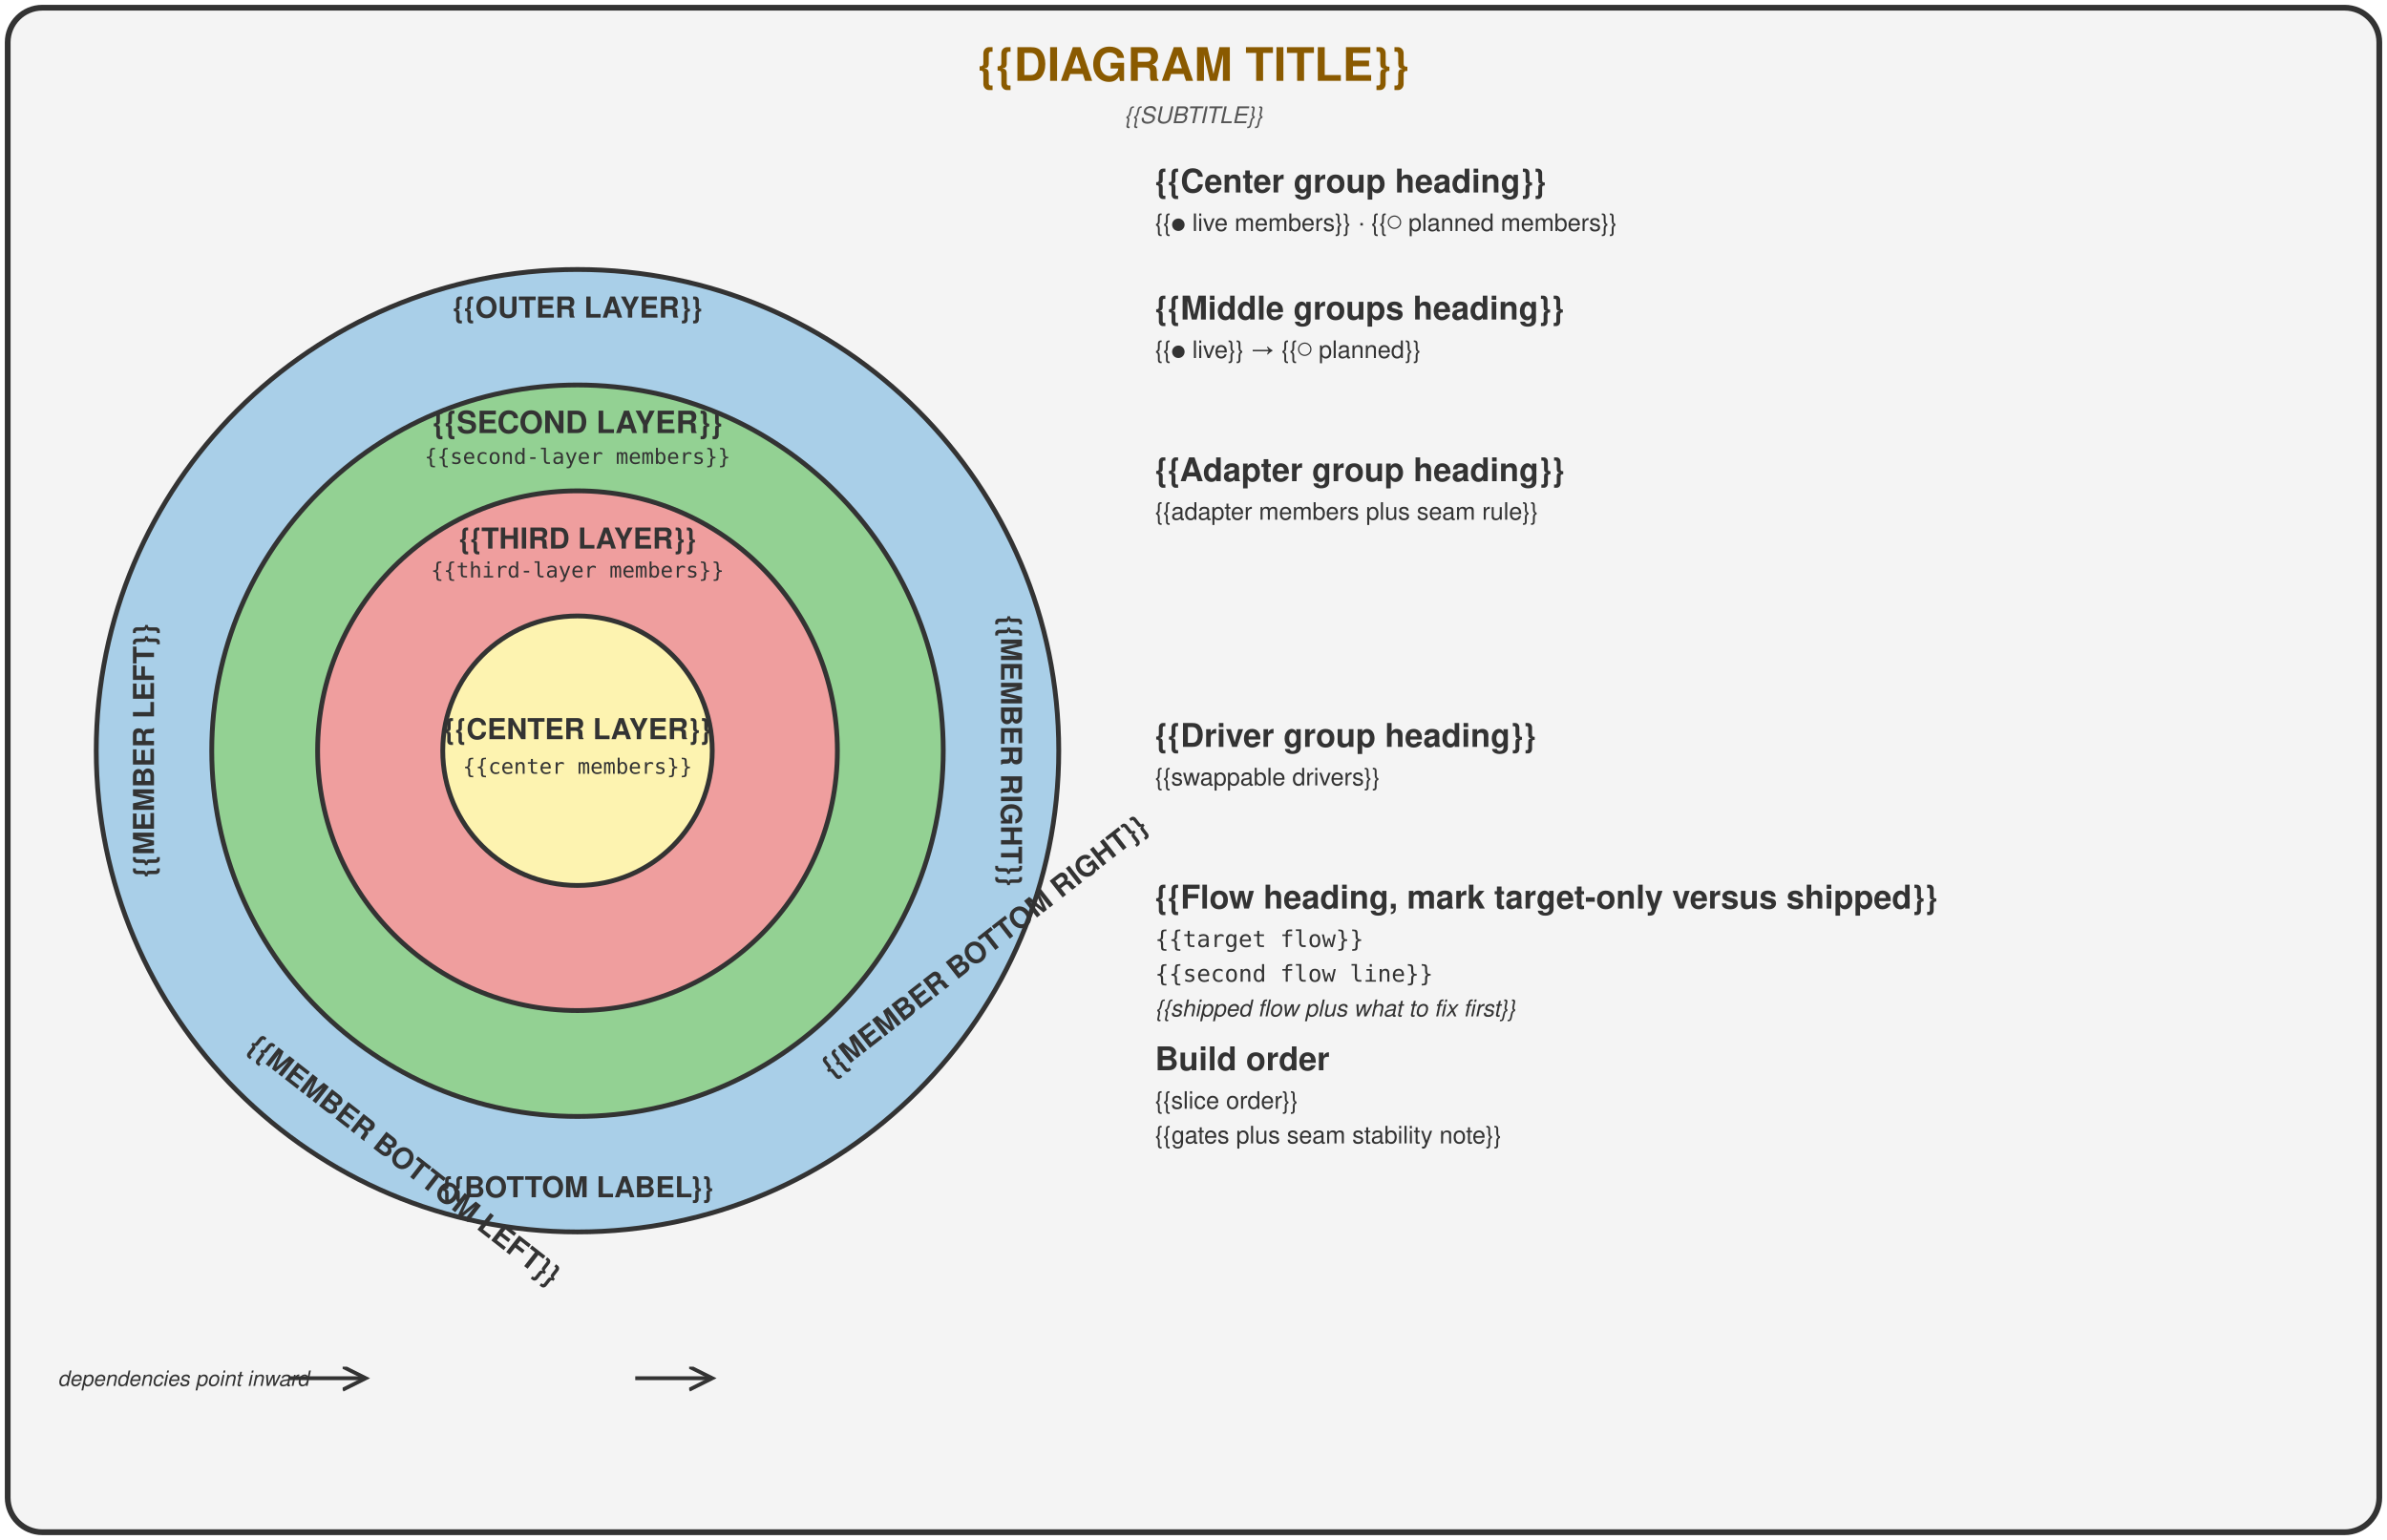
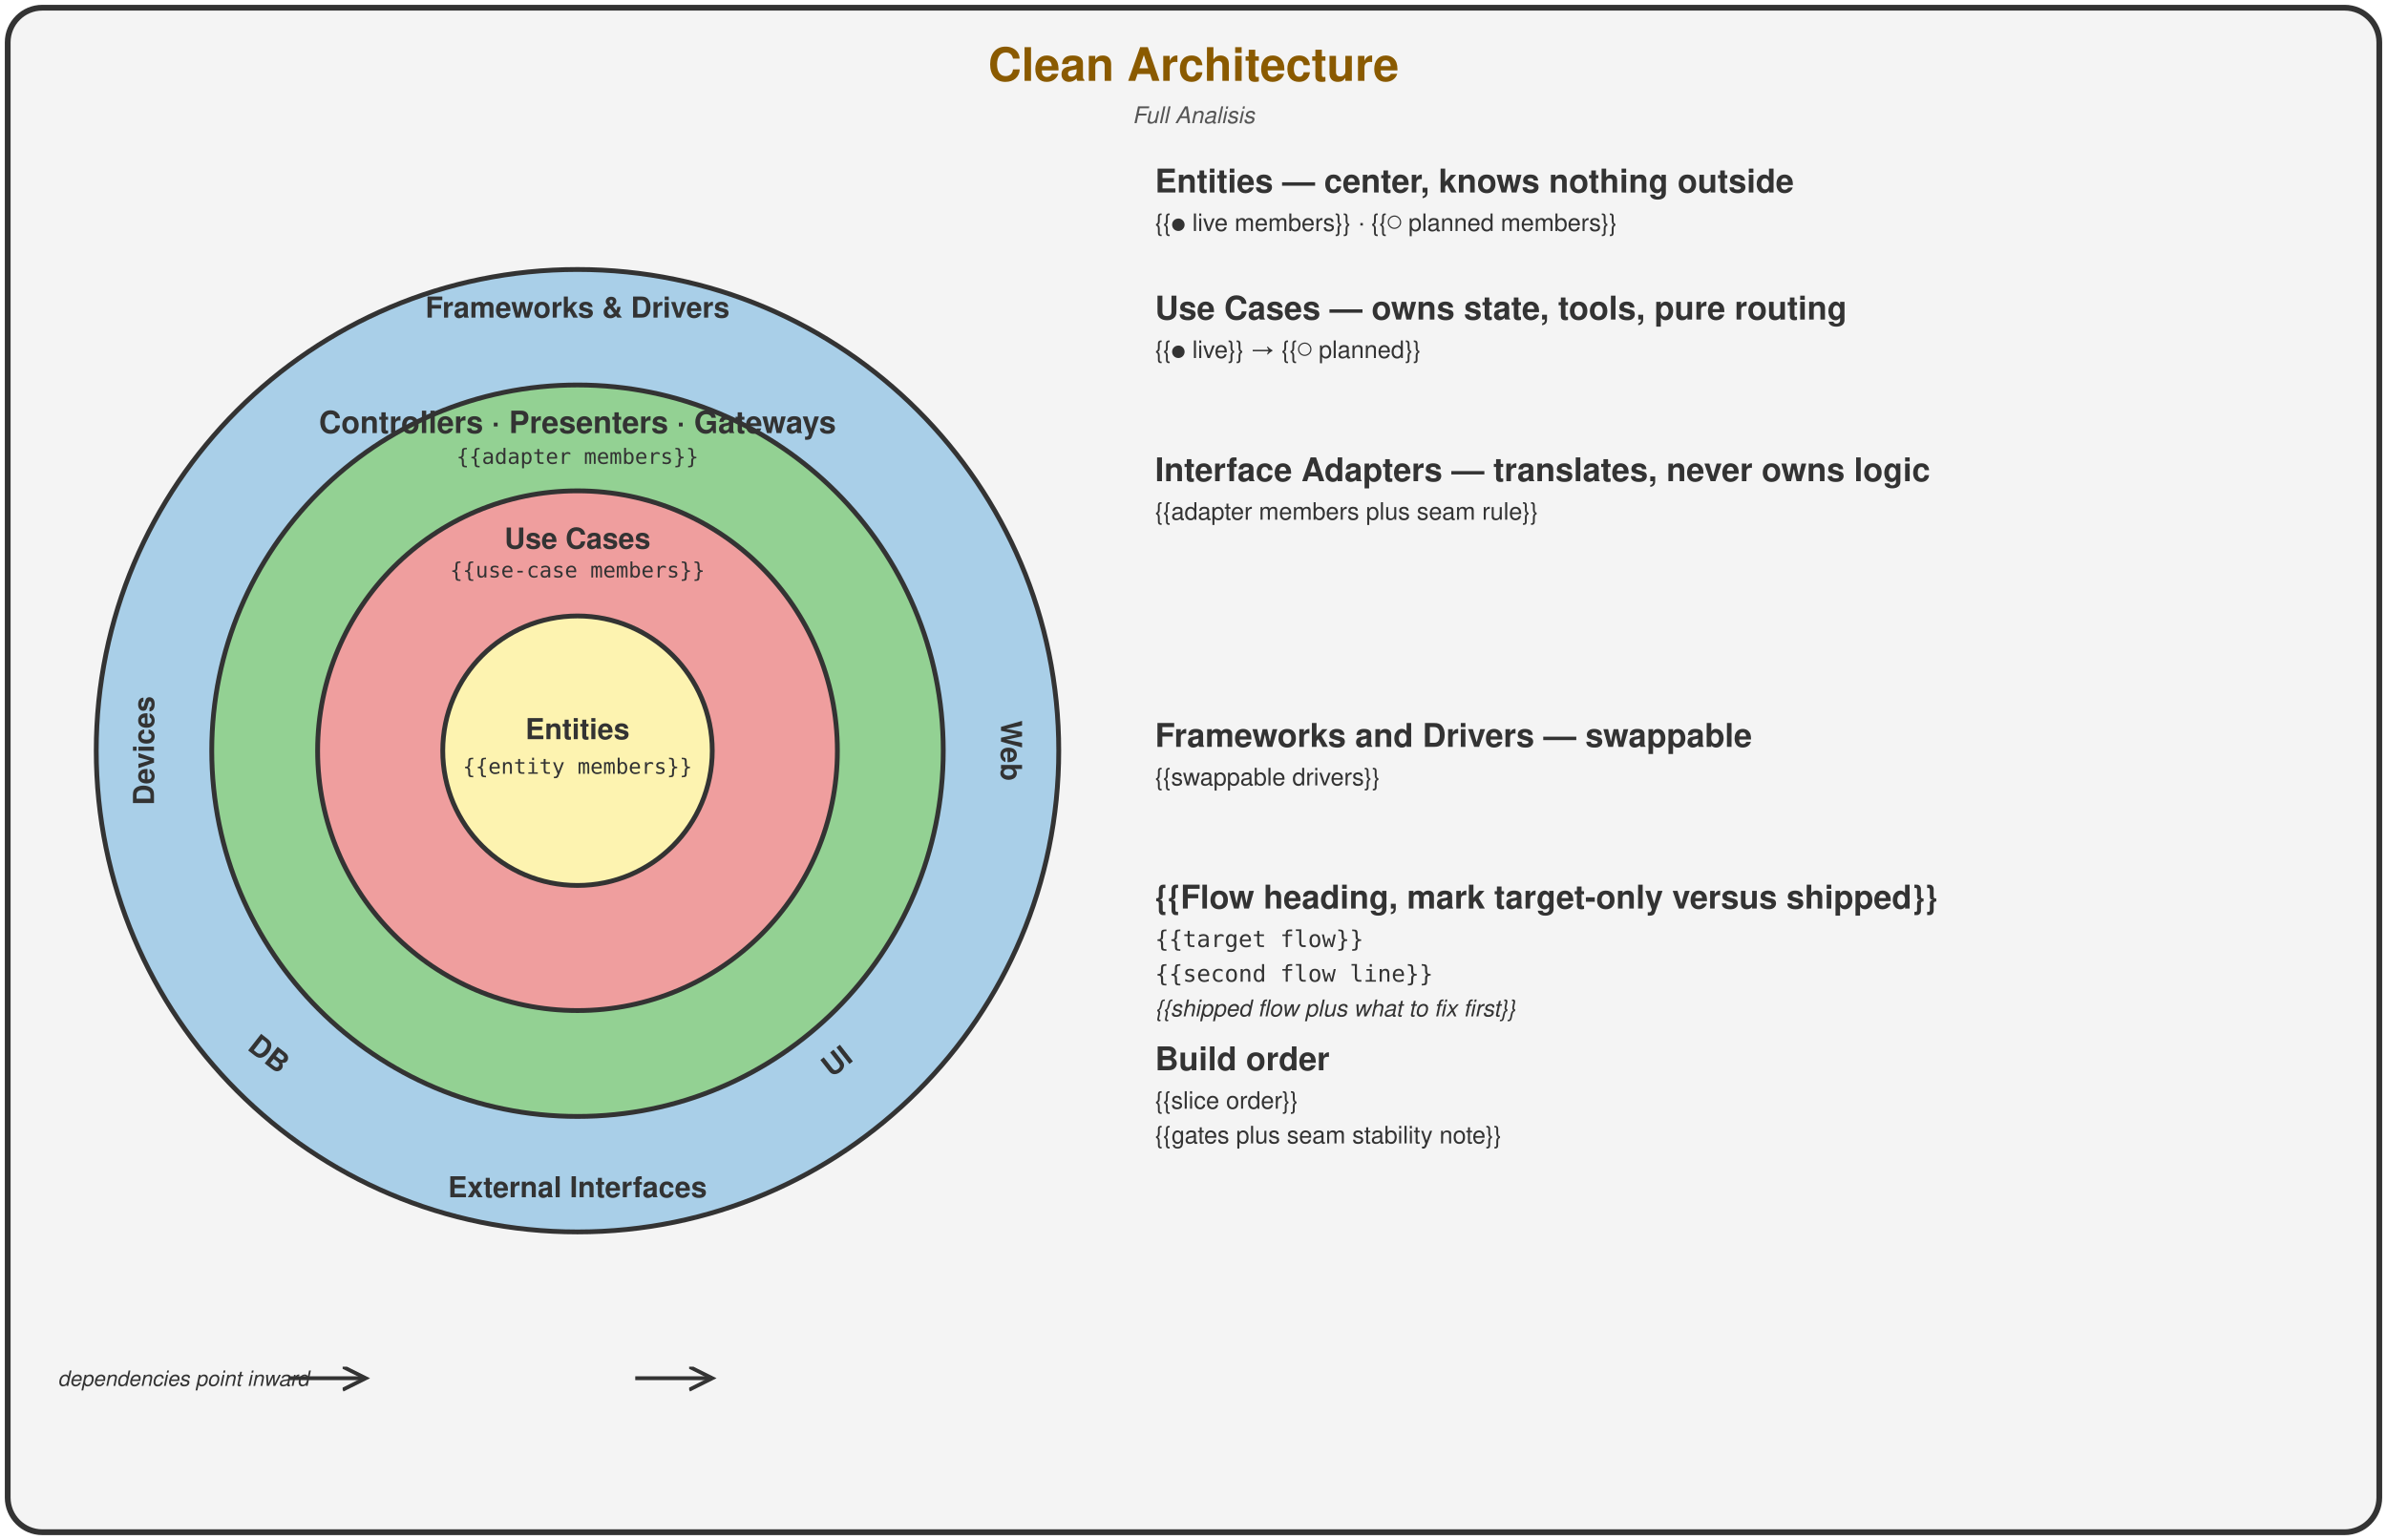
<svg xmlns="http://www.w3.org/2000/svg" viewBox="0 0 1240 800" font-family="Helvetica, Arial, sans-serif">
  <rect x="4" y="4" width="1232" height="792" rx="18" fill="#f4f4f4" stroke="#333" stroke-width="3" />
-   <text x="620" y="42" text-anchor="middle" font-size="24" font-weight="bold" fill="#8a5a00">{{DIAGRAM TITLE}}</text>
-   <text x="620" y="64" text-anchor="middle" font-size="12" font-style="italic" fill="#555">{{SUBTITLE}}</text>
+   <text x="620" y="42" text-anchor="middle" font-size="24" font-weight="bold" fill="#8a5a00">Clean Architecture</text>
+   <text x="620" y="64" text-anchor="middle" font-size="12" font-style="italic" fill="#555">Full Analisis</text>
  <circle cx="300" cy="390" r="250" fill="#a9cfe8" stroke="#333" stroke-width="2.5" />
  <circle cx="300" cy="390" r="190" fill="#93d193" stroke="#333" stroke-width="2.5" />
  <circle cx="300" cy="390" r="135" fill="#ef9e9e" stroke="#333" stroke-width="2.5" />
  <circle cx="300" cy="390" r="70" fill="#fdf3b0" stroke="#333" stroke-width="2.5" />
-   <text x="300" y="165" text-anchor="middle" font-size="15" font-weight="bold" fill="#333">{{OUTER LAYER}}</text>
-   <text x="80" y="390" text-anchor="middle" font-size="15" font-weight="bold" fill="#333" transform="rotate(-90 80 390)">{{MEMBER LEFT}}</text>
-   <text x="520" y="390" text-anchor="middle" font-size="15" font-weight="bold" fill="#333" transform="rotate(90 520 390)">{{MEMBER RIGHT}}</text>
-   <text x="128" y="545" font-size="15" font-weight="bold" fill="#333" transform="rotate(38 128 545)">{{MEMBER BOTTOM LEFT}}</text>
-   <text x="432" y="560" font-size="15" font-weight="bold" fill="#333" transform="rotate(-38 432 560)">{{MEMBER BOTTOM RIGHT}}</text>
-   <text x="300" y="622" text-anchor="middle" font-size="15" font-weight="bold" fill="#333">{{BOTTOM LABEL}}</text>
-   <text x="300" y="225" text-anchor="middle" font-size="16" font-weight="bold" fill="#333">{{SECOND LAYER}}</text>
-   <text x="300" y="241" text-anchor="middle" font-size="11" font-family="monospace" fill="#333">{{second-layer members}}</text>
-   <text x="300" y="285" text-anchor="middle" font-size="15" font-weight="bold" fill="#333">{{THIRD LAYER}}</text>
-   <text x="300" y="300" text-anchor="middle" font-size="11" font-family="monospace" fill="#333">{{third-layer members}}</text>
-   <text x="300" y="384" text-anchor="middle" font-size="15" font-weight="bold" fill="#333">{{CENTER LAYER}}</text>
-   <text x="300" y="402" text-anchor="middle" font-size="11" font-family="monospace" fill="#333">{{center members}}</text>
+   <text x="300" y="165" text-anchor="middle" font-size="15" font-weight="bold" fill="#333">Frameworks &amp; Drivers</text>
+   <text x="80" y="390" text-anchor="middle" font-size="15" font-weight="bold" fill="#333" transform="rotate(-90 80 390)">Devices</text>
+   <text x="520" y="390" text-anchor="middle" font-size="15" font-weight="bold" fill="#333" transform="rotate(90 520 390)">Web</text>
+   <text x="128" y="545" font-size="15" font-weight="bold" fill="#333" transform="rotate(38 128 545)">DB</text>
+   <text x="432" y="560" font-size="15" font-weight="bold" fill="#333" transform="rotate(-38 432 560)">UI</text>
+   <text x="300" y="622" text-anchor="middle" font-size="15" font-weight="bold" fill="#333">External Interfaces</text>
+   <text x="300" y="225" text-anchor="middle" font-size="16" font-weight="bold" fill="#333">Controllers · Presenters · Gateways</text>
+   <text x="300" y="241" text-anchor="middle" font-size="11" font-family="monospace" fill="#333">{{adapter members}}</text>
+   <text x="300" y="285" text-anchor="middle" font-size="15" font-weight="bold" fill="#333">Use Cases</text>
+   <text x="300" y="300" text-anchor="middle" font-size="11" font-family="monospace" fill="#333">{{use-case members}}</text>
+   <text x="300" y="384" text-anchor="middle" font-size="15" font-weight="bold" fill="#333">Entities</text>
+   <text x="300" y="402" text-anchor="middle" font-size="11" font-family="monospace" fill="#333">{{entity members}}</text>
  <defs>
    <marker id="ah" markerWidth="8" markerHeight="8" refX="6" refY="3" orient="auto">
      <path d="M0,0 L6,3 L0,6" stroke="#333" fill="none" />
    </marker>
  </defs>
  <g stroke="#333" stroke-width="2" fill="none" marker-end="url(#ah)">
    <line x1="150" y1="716" x2="190" y2="716" />
    <line x1="330" y1="716" x2="370" y2="716" />
  </g>
  <text x="30" y="720" font-size="11" font-style="italic" fill="#333">dependencies point inward</text>
  <g font-size="12.5">
-     <text x="600" y="100" font-size="17" font-weight="bold" fill="#333">{{Center group heading}}</text>
+     <text x="600" y="100" font-size="17" font-weight="bold" fill="#333">Entities — center, knows nothing outside</text>
    <text x="600" y="120" fill="#333">{{● live members}} · {{○ planned members}}</text>
-     <text x="600" y="166" font-size="17" font-weight="bold" fill="#333">{{Middle groups heading}}</text>
+     <text x="600" y="166" font-size="17" font-weight="bold" fill="#333">Use Cases — owns state, tools, pure routing</text>
    <text x="600" y="186" fill="#333">{{● live}} → {{○ planned}}</text>
-     <text x="600" y="250" font-size="17" font-weight="bold" fill="#333">{{Adapter group heading}}</text>
+     <text x="600" y="250" font-size="17" font-weight="bold" fill="#333">Interface Adapters — translates, never owns logic</text>
    <text x="600" y="270" fill="#333">{{adapter members plus seam rule}}</text>
-     <text x="600" y="388" font-size="17" font-weight="bold" fill="#333">{{Driver group heading}}</text>
+     <text x="600" y="388" font-size="17" font-weight="bold" fill="#333">Frameworks and Drivers — swappable</text>
    <text x="600" y="408" fill="#333">{{swappable drivers}}</text>
    <text x="600" y="472" font-size="17" font-weight="bold" fill="#333">{{Flow heading, mark target-only versus shipped}}</text>
    <text x="600" y="492" font-family="monospace" font-size="12" fill="#333">{{target flow}}</text>
    <text x="600" y="510" font-family="monospace" font-size="12" fill="#333">{{second flow line}}</text>
    <text x="600" y="528" font-size="12" font-style="italic" fill="#333">{{shipped flow plus what to fix first}}</text>
    <text x="600" y="556" font-size="17" font-weight="bold" fill="#333">Build order</text>
    <text x="600" y="576" fill="#333">{{slice order}}</text>
    <text x="600" y="594" fill="#333">{{gates plus seam stability note}}</text>
  </g>
</svg>
